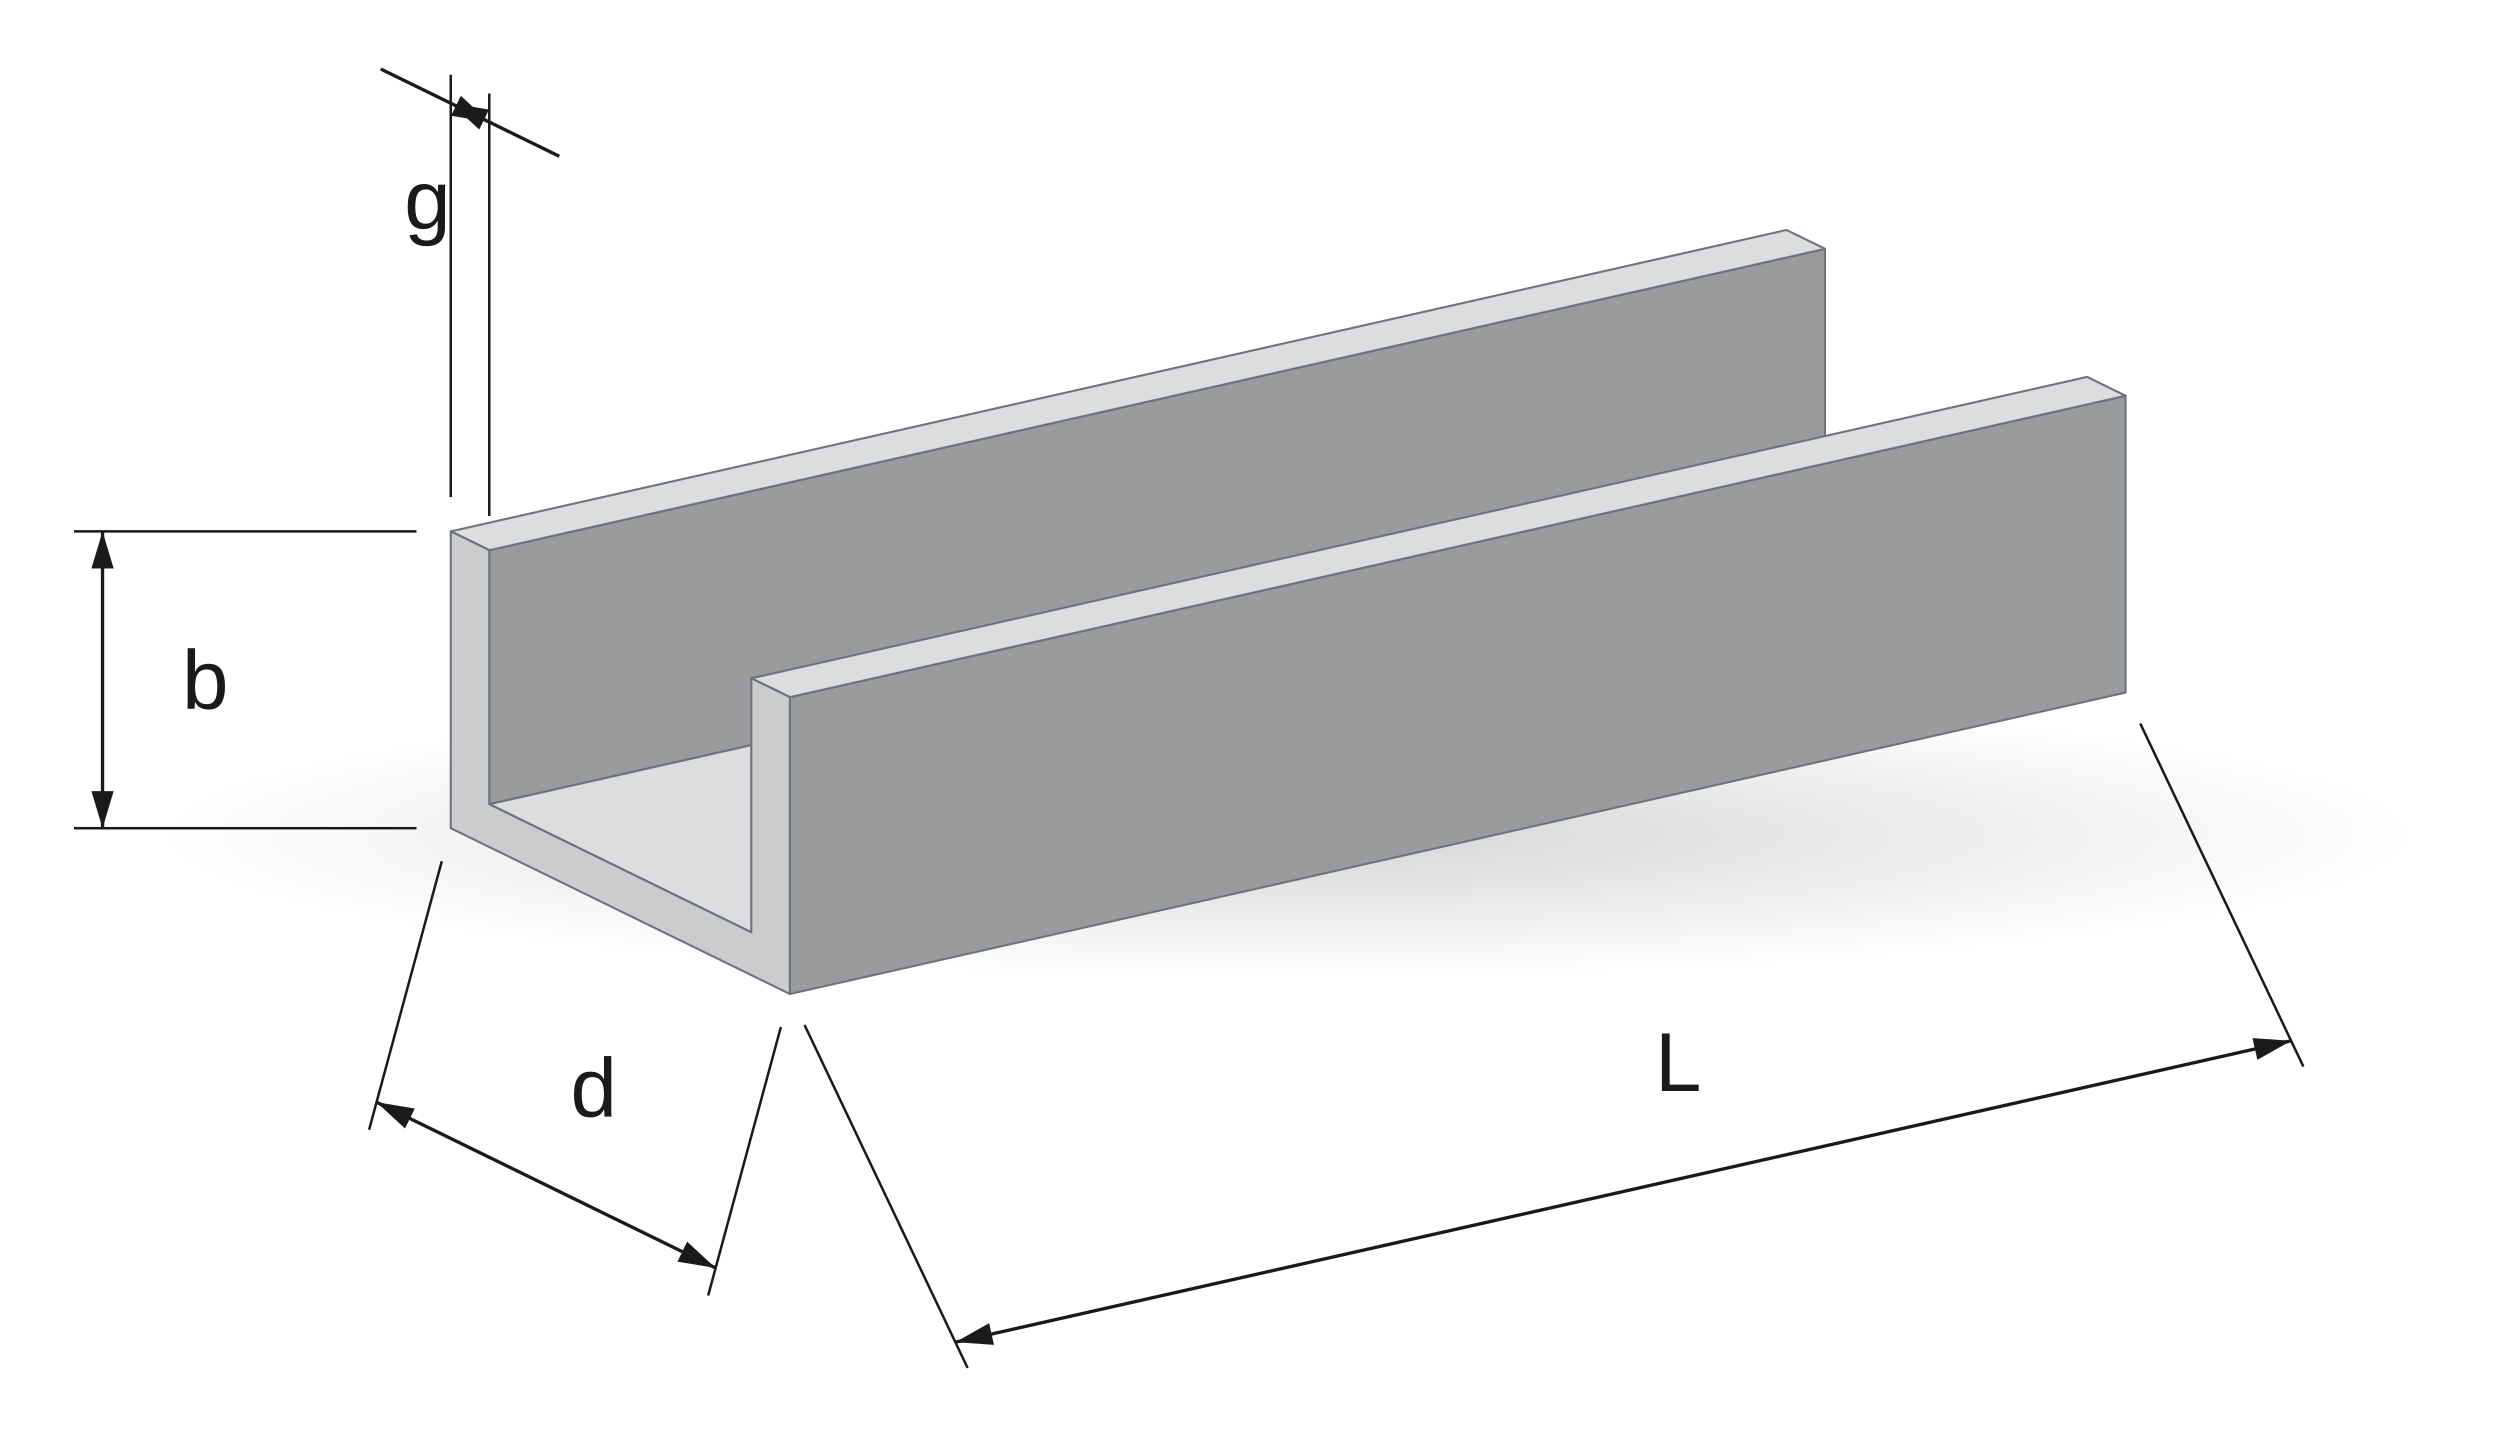
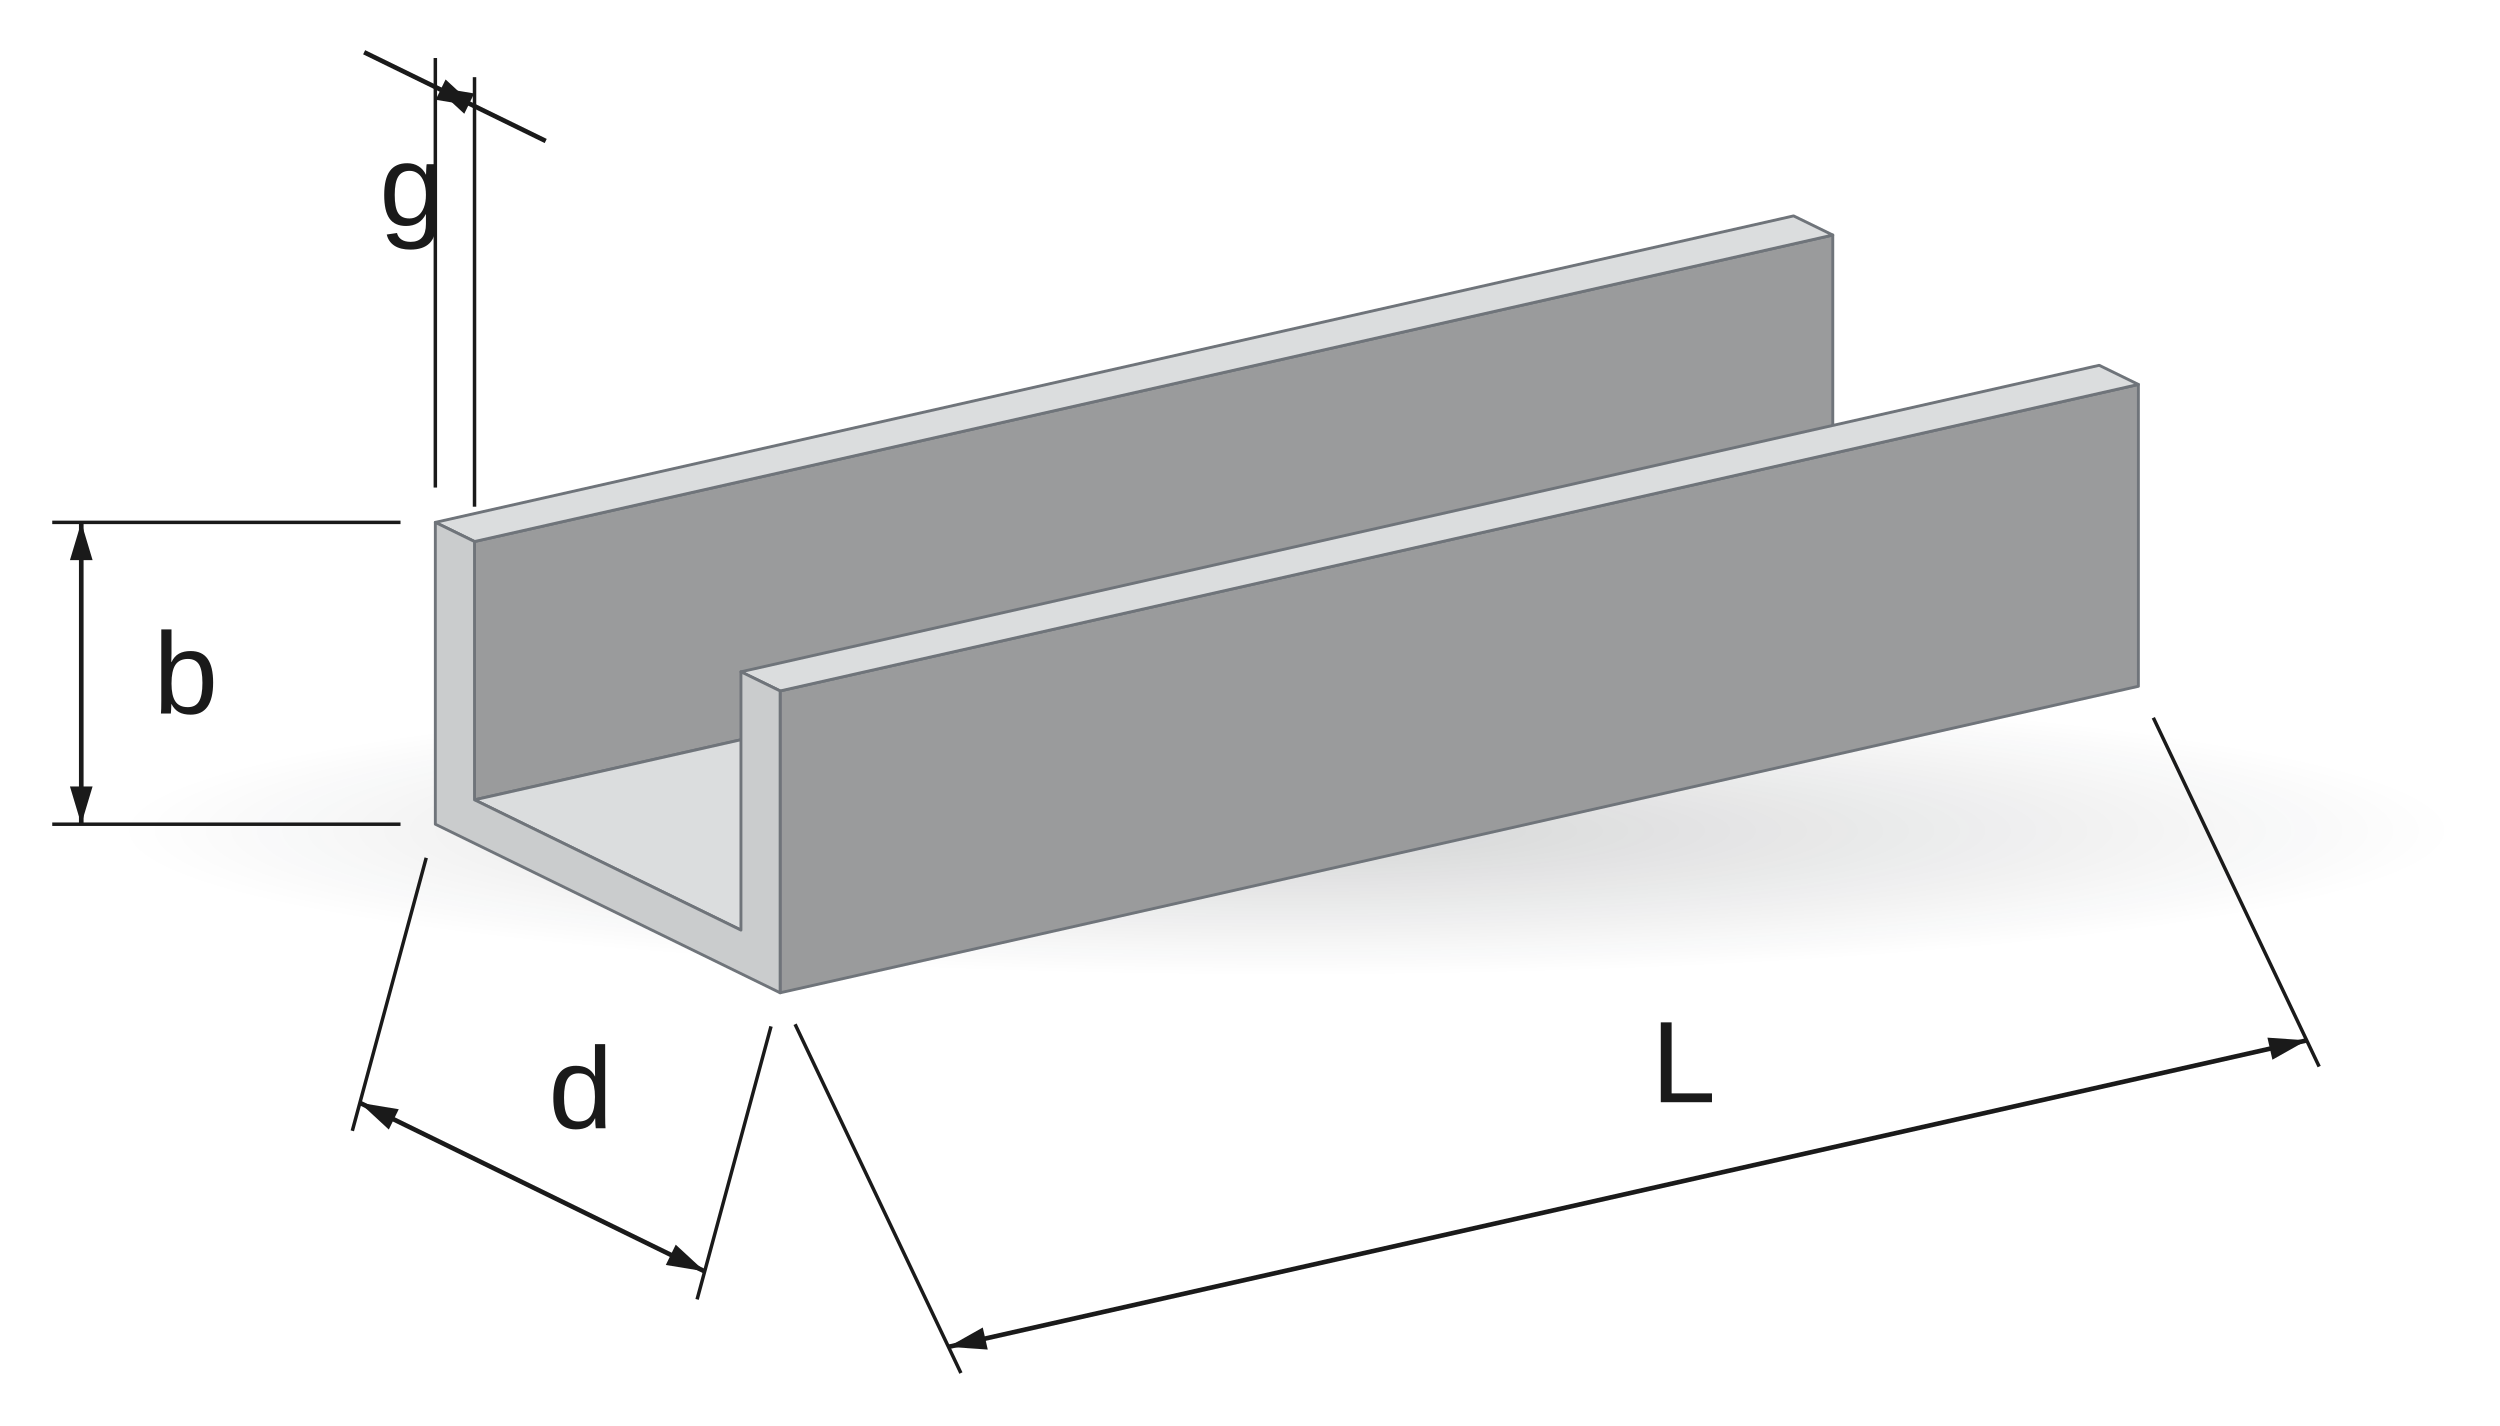
- <svg xmlns="http://www.w3.org/2000/svg" viewBox="0 0 1200 690" role="img" aria-label="Ghid dimensiuni – Profil U">
-   <g transform="translate(216.36 397.54) scale(1.37)">
-     <defs>
-       <radialGradient id="sh">
-         <stop offset="0" stop-color="#101418" stop-opacity="0.18" />
-         <stop offset="1" stop-color="#101418" stop-opacity="0" />
-       </radialGradient>
-     </defs>
-     <ellipse cx="293.4" cy="2.24" rx="400" ry="50" fill="url(#sh)" />
-     <polygon points="13.5,-8.4 13.5,-97.4 481.5,-203 481.5,-114" fill="rgb(154,155,156)" stroke="#6f747a" stroke-width="0.73" stroke-linejoin="round" />
-     <polygon points="13.5,-97.4 0,-104 468,-209.6 481.5,-203" fill="rgb(219,221,222)" stroke="#6f747a" stroke-width="0.73" stroke-linejoin="round" />
-     <polygon points="105.3,36.48 13.5,-8.4 481.5,-114 573.3,-69.12" fill="rgb(219,221,222)" stroke="#6f747a" stroke-width="0.73" stroke-linejoin="round" />
-     <polygon points="118.8,58.08 118.8,-45.92 586.8,-151.52 586.8,-47.52" fill="rgb(154,155,156)" stroke="#6f747a" stroke-width="0.73" stroke-linejoin="round" />
-     <polygon points="118.8,-45.92 105.3,-52.52 573.3,-158.12 586.8,-151.52" fill="rgb(219,221,222)" stroke="#6f747a" stroke-width="0.73" stroke-linejoin="round" />
-     <path d="M0,0L118.8,58.08L118.8,-45.92L105.3,-52.52L105.3,36.48L13.5,-8.4L13.5,-97.4L0,-104Z" fill-rule="evenodd" fill="rgb(202,204,205)" stroke="#6f747a" stroke-width="0.73" stroke-linejoin="round" />
-     <line x1="-12" y1="-104" x2="-132" y2="-104" stroke="#1a1a1a" stroke-width="0.88" />
-     <line x1="-12" y1="0" x2="-132" y2="0" stroke="#1a1a1a" stroke-width="0.88" />
-     <line x1="-122" y1="-104" x2="-122" y2="0" stroke="#1a1a1a" stroke-width="1.17" />
-     <polygon points="-122,-104 -118.1,-91 -125.9,-91" fill="#1a1a1a" />
-     <polygon points="-122,0 -125.9,-13 -118.1,-13" fill="#1a1a1a" />
-     <text x="-86" y="-52" font-family="Arial, Helvetica, sans-serif" font-size="29.27" fill="#1a1a1a" text-anchor="middle" dominant-baseline="central">b</text>
-     <line x1="-3.14" y1="11.58" x2="-28.61" y2="105.65" stroke="#1a1a1a" stroke-width="0.88" />
-     <line x1="115.66" y1="69.66" x2="90.19" y2="163.73" stroke="#1a1a1a" stroke-width="0.88" />
-     <line x1="-26" y1="96" x2="92.8" y2="154.08" stroke="#1a1a1a" stroke-width="1.17" />
-     <polygon points="-26,96 -12.61,98.21 -16.03,105.21" fill="#1a1a1a" />
-     <polygon points="92.8,154.08 79.41,151.87 82.83,144.87" fill="#1a1a1a" />
-     <text x="50.09" y="90.9" font-family="Arial, Helvetica, sans-serif" font-size="29.27" fill="#1a1a1a" text-anchor="middle" dominant-baseline="central">d</text>
-     <line x1="123.95" y1="68.92" x2="181.09" y2="189.11" stroke="#1a1a1a" stroke-width="0.88" />
-     <line x1="591.95" y1="-36.68" x2="649.09" y2="83.51" stroke="#1a1a1a" stroke-width="0.88" />
-     <line x1="176.8" y1="180.08" x2="644.8" y2="74.48" stroke="#1a1a1a" stroke-width="1.17" />
-     <polygon points="176.8,180.08 188.62,173.41 190.34,181.02" fill="#1a1a1a" />
-     <polygon points="644.8,74.48 632.98,81.15 631.26,73.54" fill="#1a1a1a" />
-     <text x="430.08" y="81.92" font-family="Arial, Helvetica, sans-serif" font-size="29.27" fill="#1a1a1a" text-anchor="middle" dominant-baseline="central">L</text>
-     <line x1="0" y1="-116" x2="0" y2="-264" stroke="#1a1a1a" stroke-width="0.88" />
-     <line x1="13.5" y1="-109.4" x2="13.5" y2="-257.4" stroke="#1a1a1a" stroke-width="0.88" />
-     <line x1="-24.53" y1="-265.99" x2="38.03" y2="-235.41" stroke="#1a1a1a" stroke-width="1.17" />
-     <polygon points="0,-254 13.39,-251.79 9.97,-244.79" fill="#1a1a1a" />
-     <polygon points="13.5,-247.4 0.11,-249.61 3.53,-256.61" fill="#1a1a1a" />
-     <text x="-8.18" y="-220.15" font-family="Arial, Helvetica, sans-serif" font-size="29.27" fill="#1a1a1a" text-anchor="middle" dominant-baseline="central">g</text>
-   </g>
+ <svg xmlns="http://www.w3.org/2000/svg" viewBox="-150 -283.99 861.4 491.1" role="img" aria-label="Ghid dimensiuni – Profil U">
+   <defs>
+     <radialGradient id="sh">
+       <stop offset="0" stop-color="#101418" stop-opacity="0.18" />
+       <stop offset="1" stop-color="#101418" stop-opacity="0" />
+     </radialGradient>
+   </defs>
+   <ellipse cx="293.4" cy="2.24" rx="400" ry="50" fill="url(#sh)" />
+   <polygon points="13.5,-8.4 13.5,-97.4 481.5,-203 481.5,-114" fill="rgb(154,155,156)" stroke="#6f747a" stroke-width="1" stroke-linejoin="round" />
+   <polygon points="13.5,-97.4 0,-104 468,-209.6 481.5,-203" fill="rgb(219,221,222)" stroke="#6f747a" stroke-width="1" stroke-linejoin="round" />
+   <polygon points="105.3,36.48 13.5,-8.4 481.5,-114 573.3,-69.12" fill="rgb(219,221,222)" stroke="#6f747a" stroke-width="1" stroke-linejoin="round" />
+   <polygon points="118.8,58.08 118.8,-45.92 586.8,-151.52 586.8,-47.52" fill="rgb(154,155,156)" stroke="#6f747a" stroke-width="1" stroke-linejoin="round" />
+   <polygon points="118.8,-45.92 105.3,-52.52 573.3,-158.12 586.8,-151.52" fill="rgb(219,221,222)" stroke="#6f747a" stroke-width="1" stroke-linejoin="round" />
+   <path d="M0,0L118.8,58.08L118.8,-45.92L105.3,-52.52L105.3,36.48L13.5,-8.4L13.5,-97.4L0,-104Z" fill-rule="evenodd" fill="rgb(202,204,205)" stroke="#6f747a" stroke-width="1" stroke-linejoin="round" />
+   <line x1="-12" y1="-104" x2="-132" y2="-104" stroke="#1a1a1a" stroke-width="1.2" />
+   <line x1="-12" y1="0" x2="-132" y2="0" stroke="#1a1a1a" stroke-width="1.2" />
+   <line x1="-122" y1="-104" x2="-122" y2="0" stroke="#1a1a1a" stroke-width="1.6" />
+   <polygon points="-122,-104 -118.1,-91 -125.9,-91" fill="#1a1a1a" />
+   <polygon points="-122,0 -125.9,-13 -118.1,-13" fill="#1a1a1a" />
+   <text x="-86" y="-52" font-family="Arial, Helvetica, sans-serif" font-size="40" fill="#1a1a1a" text-anchor="middle" dominant-baseline="central">b</text>
+   <line x1="-3.14" y1="11.58" x2="-28.61" y2="105.65" stroke="#1a1a1a" stroke-width="1.2" />
+   <line x1="115.66" y1="69.66" x2="90.19" y2="163.73" stroke="#1a1a1a" stroke-width="1.2" />
+   <line x1="-26" y1="96" x2="92.8" y2="154.08" stroke="#1a1a1a" stroke-width="1.6" />
+   <polygon points="-26,96 -12.61,98.21 -16.03,105.21" fill="#1a1a1a" />
+   <polygon points="92.8,154.08 79.41,151.87 82.83,144.87" fill="#1a1a1a" />
+   <text x="50.09" y="90.9" font-family="Arial, Helvetica, sans-serif" font-size="40" fill="#1a1a1a" text-anchor="middle" dominant-baseline="central">d</text>
+   <line x1="123.95" y1="68.92" x2="181.09" y2="189.11" stroke="#1a1a1a" stroke-width="1.2" />
+   <line x1="591.95" y1="-36.68" x2="649.09" y2="83.51" stroke="#1a1a1a" stroke-width="1.2" />
+   <line x1="176.8" y1="180.08" x2="644.8" y2="74.48" stroke="#1a1a1a" stroke-width="1.6" />
+   <polygon points="176.8,180.08 188.62,173.41 190.34,181.02" fill="#1a1a1a" />
+   <polygon points="644.8,74.48 632.98,81.15 631.26,73.54" fill="#1a1a1a" />
+   <text x="430.08" y="81.92" font-family="Arial, Helvetica, sans-serif" font-size="40" fill="#1a1a1a" text-anchor="middle" dominant-baseline="central">L</text>
+   <line x1="0" y1="-116" x2="0" y2="-264" stroke="#1a1a1a" stroke-width="1.2" />
+   <line x1="13.5" y1="-109.4" x2="13.5" y2="-257.4" stroke="#1a1a1a" stroke-width="1.2" />
+   <line x1="-24.53" y1="-265.99" x2="38.03" y2="-235.41" stroke="#1a1a1a" stroke-width="1.6" />
+   <polygon points="0,-254 13.39,-251.79 9.97,-244.79" fill="#1a1a1a" />
+   <polygon points="13.5,-247.4 0.11,-249.61 3.53,-256.61" fill="#1a1a1a" />
+   <text x="-8.18" y="-220.15" font-family="Arial, Helvetica, sans-serif" font-size="40" fill="#1a1a1a" text-anchor="middle" dominant-baseline="central">g</text>
</svg>
